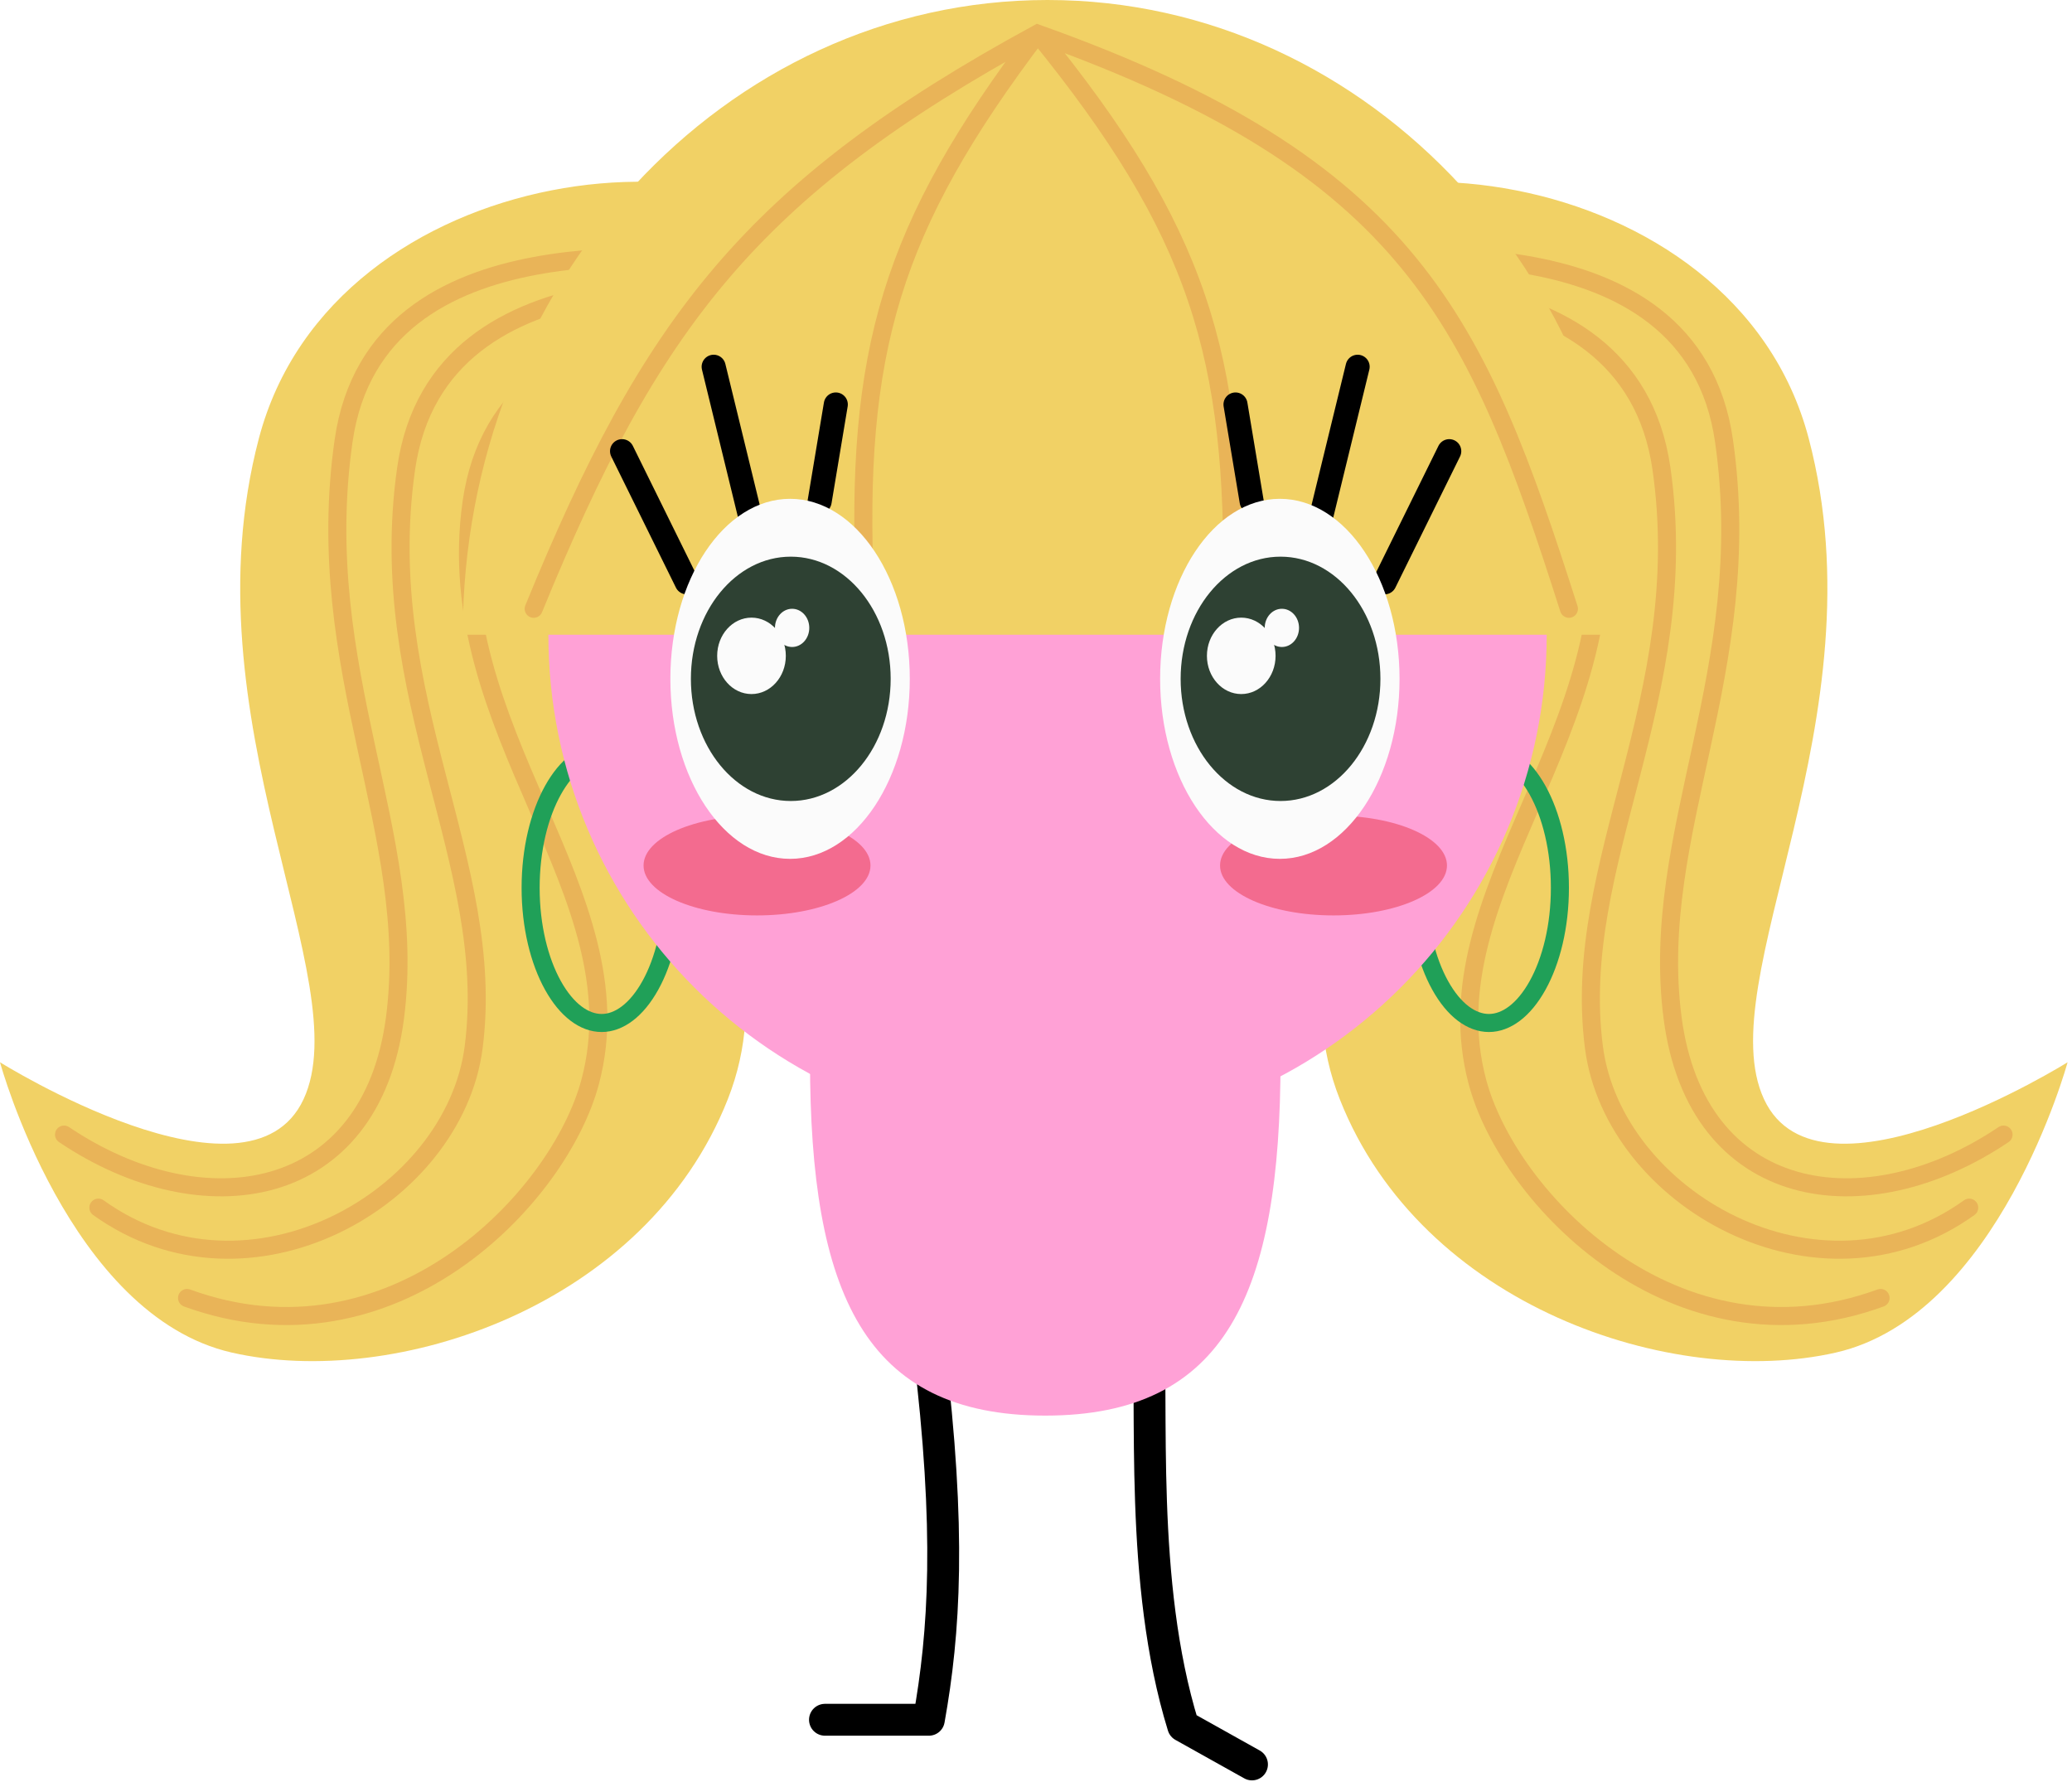
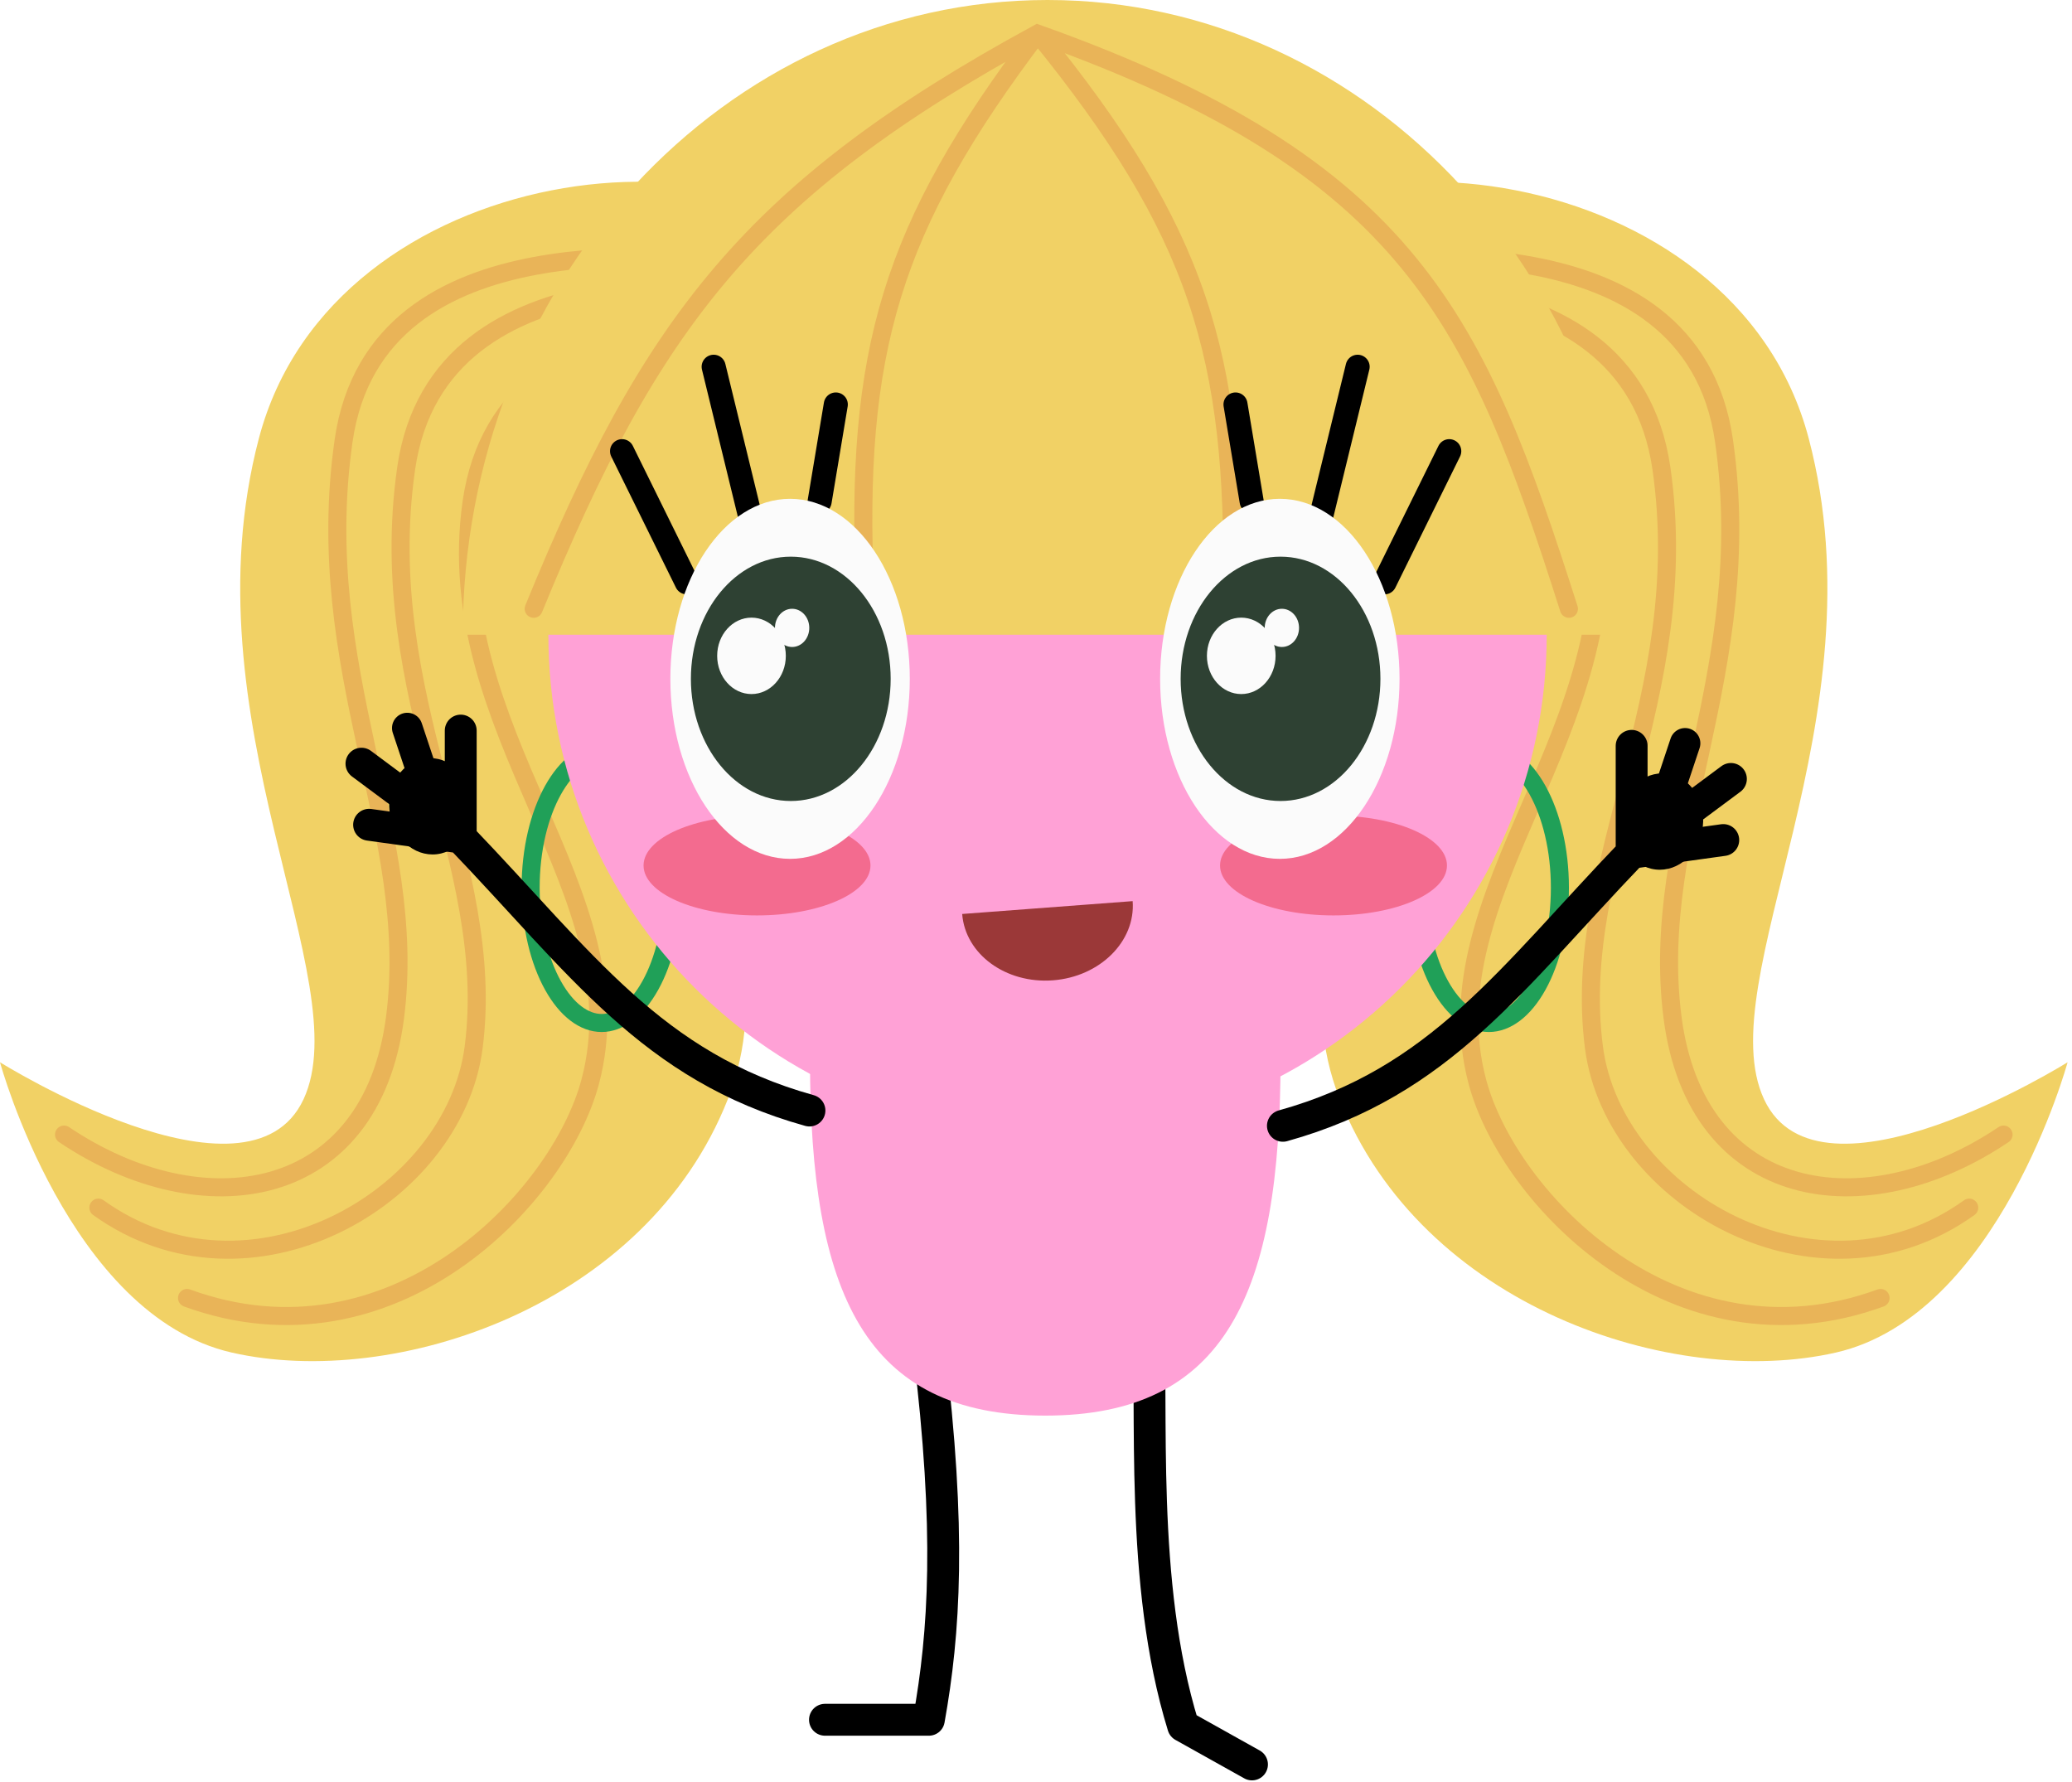
<svg xmlns="http://www.w3.org/2000/svg" width="407" height="350" viewBox="0 0 407 350" fill="none">
  <path d="M182.453 264.783C186.866 300.919 185.502 320.73 182.453 337.796H162.047" stroke="black" stroke-width="6.259" stroke-linecap="round" stroke-linejoin="round" />
  <path d="M225.431 257.818C226.627 276.946 223.669 310.663 232.41 339.016L245.926 346.569" stroke="black" stroke-width="6.259" stroke-linecap="round" stroke-linejoin="round" />
  <path d="M205.32 278.053C169.817 278.053 159.107 254.069 159.107 208.168C159.107 169.571 179.797 138.282 205.32 138.282C230.843 138.282 251.533 169.571 251.533 208.168C251.533 254.069 240.823 278.053 205.32 278.053Z" fill="#FFA1D6" />
  <path d="M355.283 86.113C340.741 30.852 256.671 21.769 235.144 55.194C235.144 55.194 273.798 76.315 282.524 106.853C291.249 137.391 247.109 175.221 263.175 215.92C279.24 256.619 328.595 272.947 360.588 265.677C392.582 258.407 406.133 208.649 406.133 208.649C406.133 208.649 357.324 239.159 346.51 215.92C335.696 192.681 369.825 141.374 355.283 86.113Z" fill="#F1D165" />
  <path d="M263.681 50.278C269.771 52.153 332.202 41.495 338.644 86.589C345.085 131.684 323.85 163.542 328.535 199.853C333.22 236.163 366.324 241.198 393.555 222.855" stroke="#E9B458" stroke-width="3.545" stroke-linecap="round" />
  <path d="M251.395 55.738C257.486 57.613 319.916 46.955 326.358 92.049C332.8 137.144 308.407 169.392 313.092 205.702C316.929 235.435 357.233 258.453 386.811 237.205" stroke="#E9B458" stroke-width="3.545" stroke-linecap="round" />
  <path d="M238.536 62.338C244.627 64.212 307.057 53.554 313.499 98.649C319.941 143.743 280.309 175.163 290.192 212.447C296.296 235.478 329.214 269.629 369.396 254.947" stroke="#E9B458" stroke-width="3.545" stroke-linecap="round" />
  <path d="M50.851 86.113C65.393 30.852 149.462 21.769 170.99 55.194C170.99 55.194 132.335 76.315 123.61 106.853C114.884 137.391 159.024 175.221 142.959 215.92C126.893 256.619 77.538 272.947 45.545 265.677C13.552 258.407 0 208.649 0 208.649C0 208.649 48.809 239.159 59.623 215.92C70.437 192.681 36.309 141.374 50.851 86.113Z" fill="#F1D165" />
  <path d="M142.453 50.278C136.362 52.153 73.932 41.495 67.49 86.589C61.048 131.684 82.283 163.542 77.598 199.853C72.913 236.163 39.809 241.198 12.578 222.855" stroke="#E9B458" stroke-width="3.545" stroke-linecap="round" />
  <path d="M154.738 55.738C148.647 57.613 86.217 46.955 79.775 92.049C73.333 137.144 97.726 169.392 93.041 205.702C89.204 235.435 48.901 258.453 19.323 237.205" stroke="#E9B458" stroke-width="3.545" stroke-linecap="round" />
  <path d="M167.597 62.338C161.506 64.212 99.076 53.554 92.634 98.649C86.192 143.743 125.824 175.163 115.942 212.447C109.837 235.478 76.919 269.629 36.738 254.947" stroke="#E9B458" stroke-width="3.545" stroke-linecap="round" />
  <path d="M292.46 147.838C295.865 147.838 299.321 150.345 302.027 155.221C304.701 160.036 306.41 166.809 306.41 174.387C306.41 181.964 304.701 188.736 302.027 193.552C299.321 198.428 295.865 200.935 292.46 200.935C289.055 200.934 285.599 198.427 282.893 193.552C280.219 188.736 278.511 181.964 278.511 174.387C278.511 166.809 280.219 160.036 282.893 155.221C285.599 150.345 289.055 147.838 292.46 147.838Z" stroke="#20A058" stroke-width="3.545" />
  <path d="M118.179 147.838C121.584 147.838 125.04 150.345 127.747 155.221C130.42 160.036 132.129 166.809 132.129 174.387C132.129 181.964 130.42 188.736 127.747 193.552C125.04 198.428 121.584 200.935 118.179 200.935C114.774 200.934 111.318 198.427 108.612 193.552C105.939 188.736 104.23 181.964 104.23 174.387C104.23 166.809 105.939 160.036 108.612 155.221C111.318 150.345 114.774 147.838 118.179 147.838Z" stroke="#20A058" stroke-width="3.545" />
  <circle cx="205.767" cy="124.677" r="98.051" fill="#FFA1D6" />
  <path d="M205.767 0C142.325 0 90.896 55.819 90.896 124.676H320.638C320.638 55.819 269.209 0 205.767 0Z" fill="#F1D165" />
  <path d="M308.182 119.576C290.113 62.995 277.224 32.789 203.817 6.603C147.371 37.319 127.741 63.58 104.832 119.576M203.817 6.603C235.382 45.424 242.746 69.726 242.013 116.348M203.817 6.603C175.014 44.67 167.802 68.873 169.925 116.348" stroke="#E9B458" stroke-width="3.545" stroke-linecap="round" />
  <ellipse cx="261.939" cy="170.001" rx="22.288" ry="9.804" fill="#F36B8F" />
  <ellipse cx="148.701" cy="170.001" rx="22.288" ry="9.804" fill="#F36B8F" />
  <path d="M271.972 114.377L284.674 88.621M259.623 100.97L266.68 72.038M245.863 98.5L242.688 79.448" stroke="black" stroke-width="4.727" stroke-linecap="round" />
  <ellipse cx="251.395" cy="133.336" rx="23.514" ry="35.359" fill="#FBFBFB" />
-   <mask id="mask0_3147_10605" style="mask-type:alpha" maskUnits="userSpaceOnUse" x="227" y="97" width="48" height="72">
+   <mask id="mask0_3148_10662" style="mask-type:alpha" maskUnits="userSpaceOnUse" x="227" y="97" width="48" height="72">
    <ellipse cx="251.395" cy="133.336" rx="23.514" ry="35.359" fill="#FBFBFB" />
  </mask>
-   <g mask="url(#mask0_3147_10605)">
+   <g mask="url(#mask0_3148_10662)">
    <ellipse cx="251.533" cy="133.336" rx="19.621" ry="23.996" fill="#2E4133" />
    <ellipse cx="243.816" cy="128.821" rx="6.743" ry="7.506" fill="#FBFBFB" />
    <ellipse cx="251.796" cy="123.329" rx="3.372" ry="3.753" fill="#FBFBFB" />
  </g>
  <path d="M134.891 114.377L122.189 88.621M147.24 100.97L140.183 72.038M161 98.5L164.175 79.448" stroke="black" stroke-width="4.727" stroke-linecap="round" />
  <ellipse cx="155.194" cy="133.336" rx="23.514" ry="35.359" fill="#FBFBFB" />
-   <mask id="mask1_3147_10605" style="mask-type:alpha" maskUnits="userSpaceOnUse" x="131" y="97" width="48" height="72">
+   <mask id="mask1_3148_10662" style="mask-type:alpha" maskUnits="userSpaceOnUse" x="131" y="97" width="48" height="72">
    <ellipse cx="155.194" cy="133.336" rx="23.514" ry="35.359" fill="#FBFBFB" />
  </mask>
-   <g mask="url(#mask1_3147_10605)">
+   <g mask="url(#mask1_3148_10662)">
    <ellipse cx="155.332" cy="133.336" rx="19.621" ry="23.996" fill="#2E4133" />
    <ellipse cx="147.615" cy="128.821" rx="6.743" ry="7.506" fill="#FBFBFB" />
    <ellipse cx="155.594" cy="123.329" rx="3.372" ry="3.753" fill="#FBFBFB" />
  </g>
+   <ellipse cx="326.286" cy="161.368" rx="9.481" ry="8.251" transform="rotate(96.6048 326.286 161.368)" fill="black" />
+   <path d="M324.5 165.5L331 146" stroke="black" stroke-width="6" stroke-linecap="round" />
+   <path d="M252 221.13C282.962 212.518 296.851 192.137 320.5 167.5M320.5 167.5V146.5M320.5 167.5L340 153M320.5 167.5L338.5 165" stroke="black" stroke-width="6.26" stroke-linecap="round" />
+   <ellipse cx="9.481" cy="8.251" rx="9.481" ry="8.251" transform="matrix(0.115021 0.993363 0.993363 -0.115021 75.4272 149.898)" fill="black" />
+   <path d="M86.5 162.5L80 143" stroke="black" stroke-width="6" stroke-linecap="round" />
+   <path d="M159 218.13C128.038 209.518 114.149 189.137 90.5 164.5M90.5 164.5V143.5M90.5 164.5L71 150M90.5 164.5L72.5 162" stroke="black" stroke-width="6.26" stroke-linecap="round" />
+   <path d="M206.82 192.555C216.067 191.858 223.081 184.894 222.486 177L189 179.524C189.595 187.418 197.573 193.252 206.82 192.555Z" fill="#9B3838" />
</svg>
